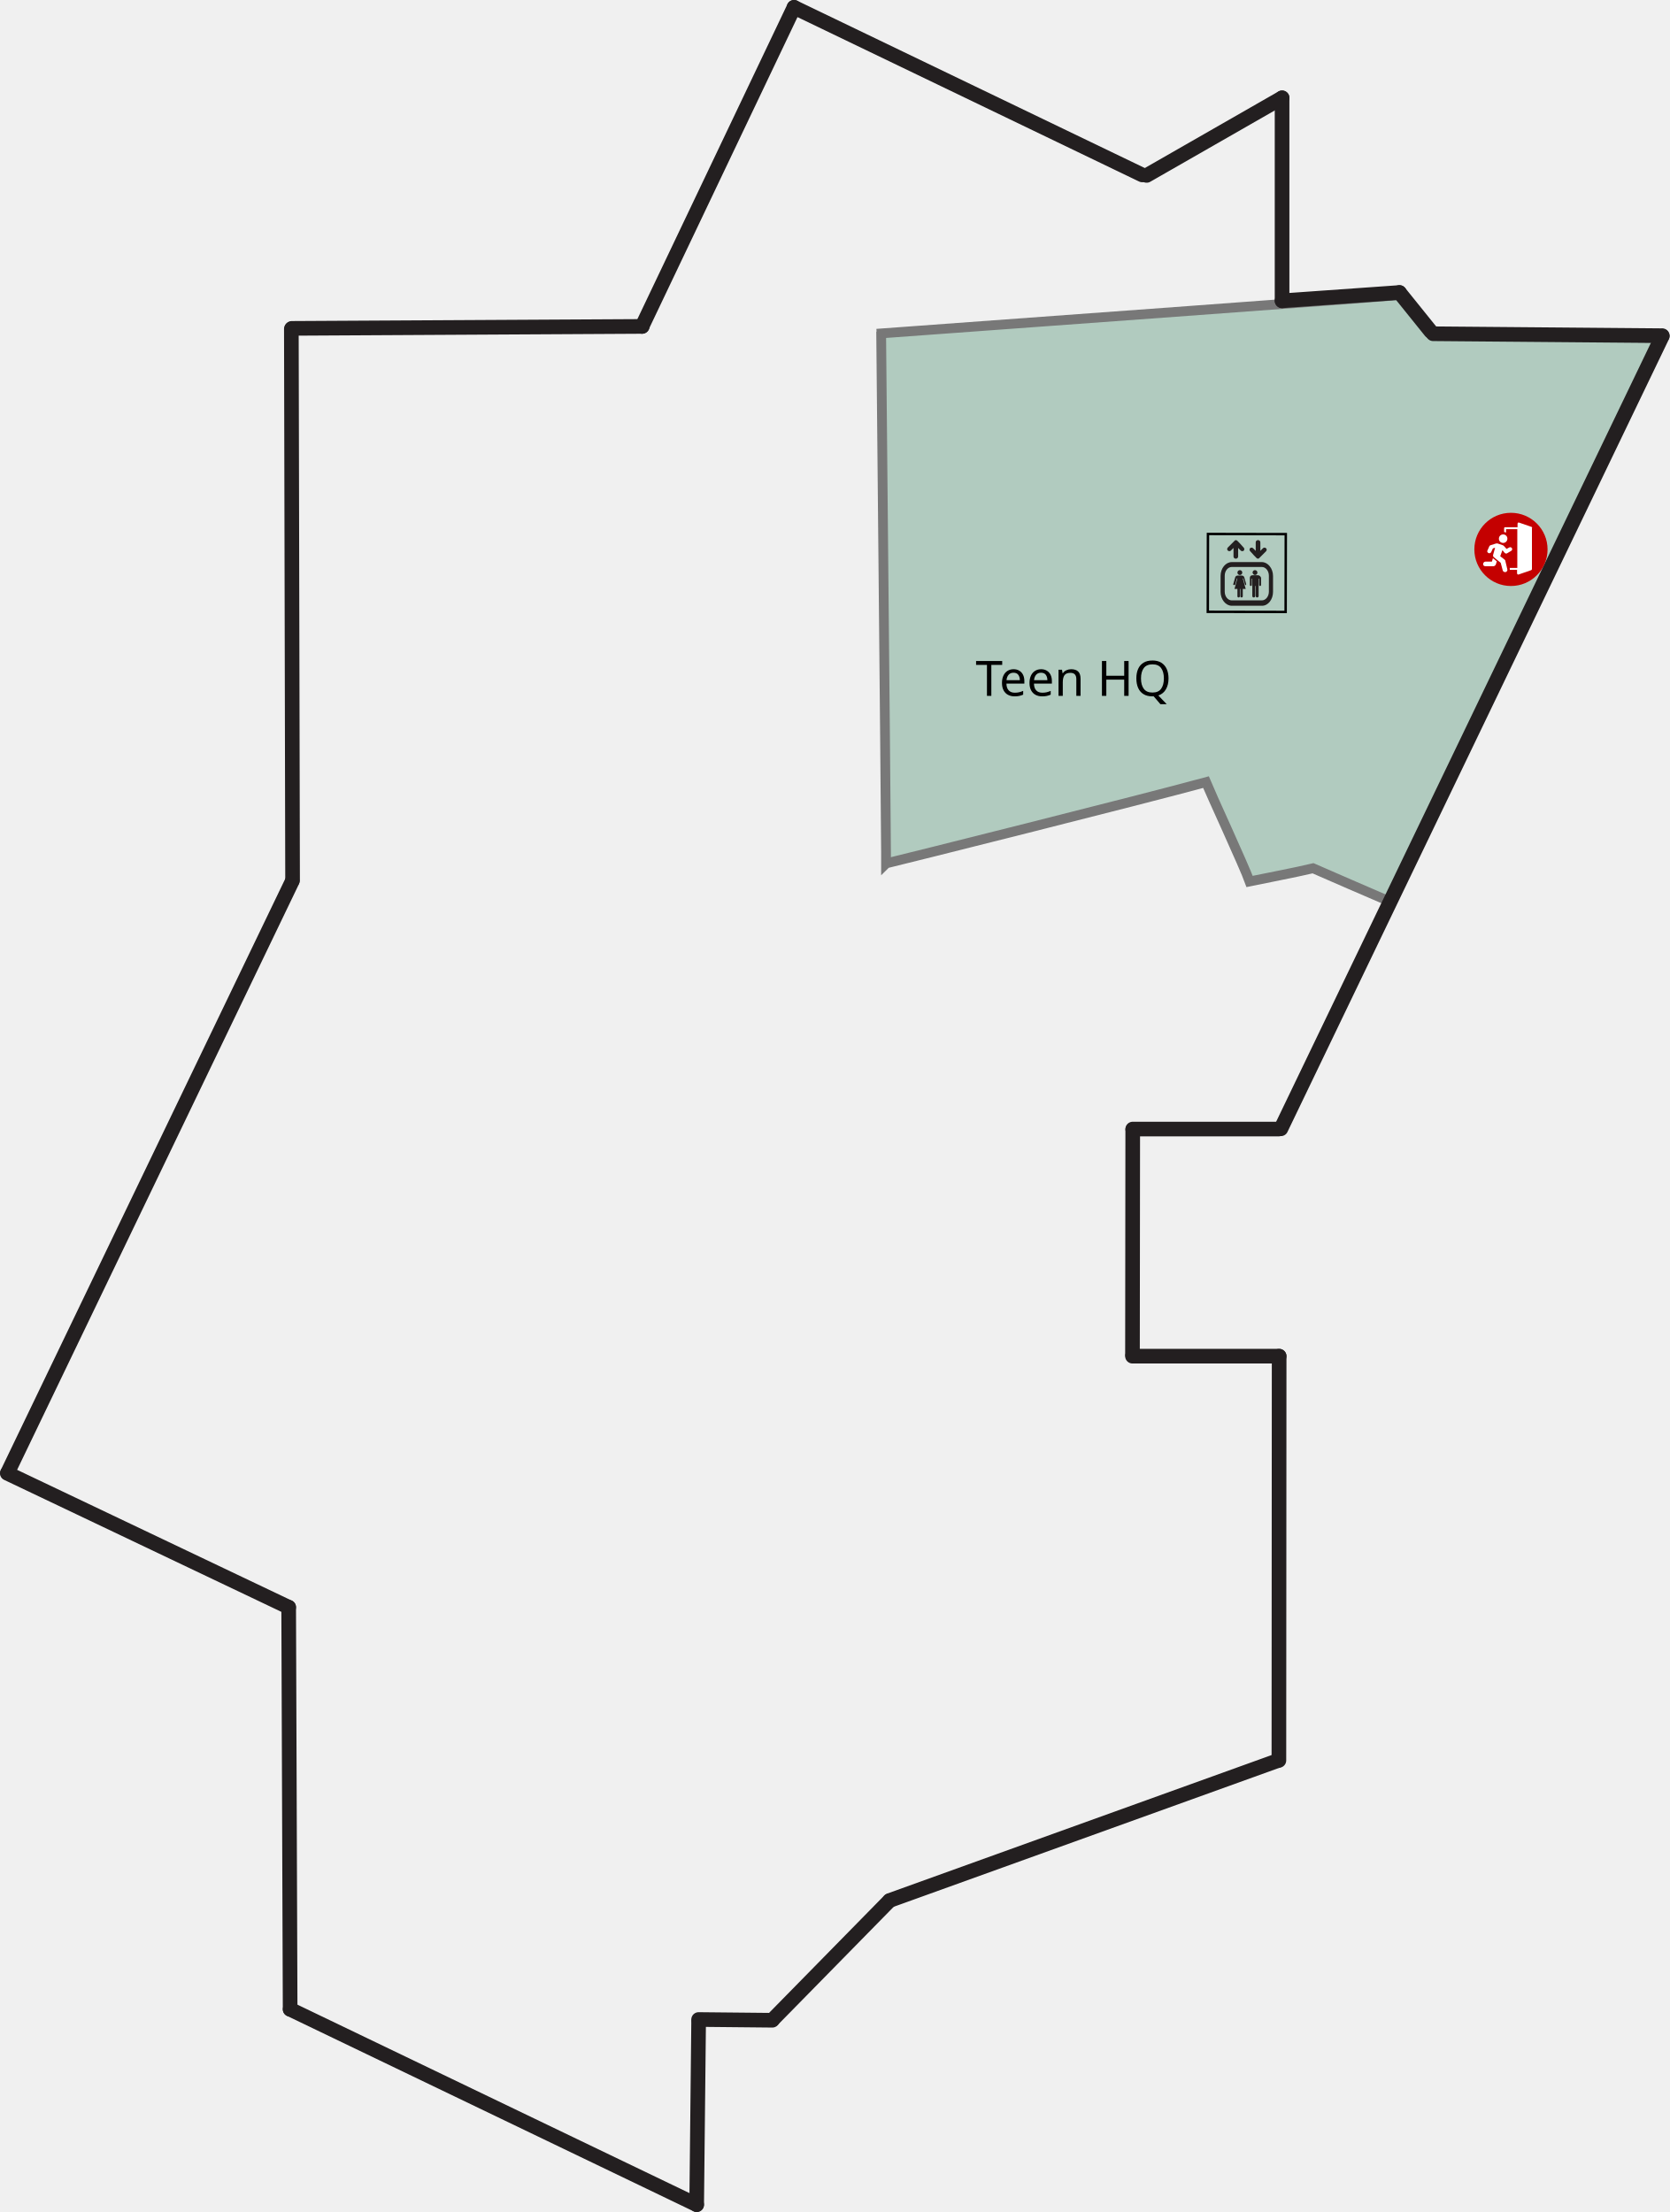
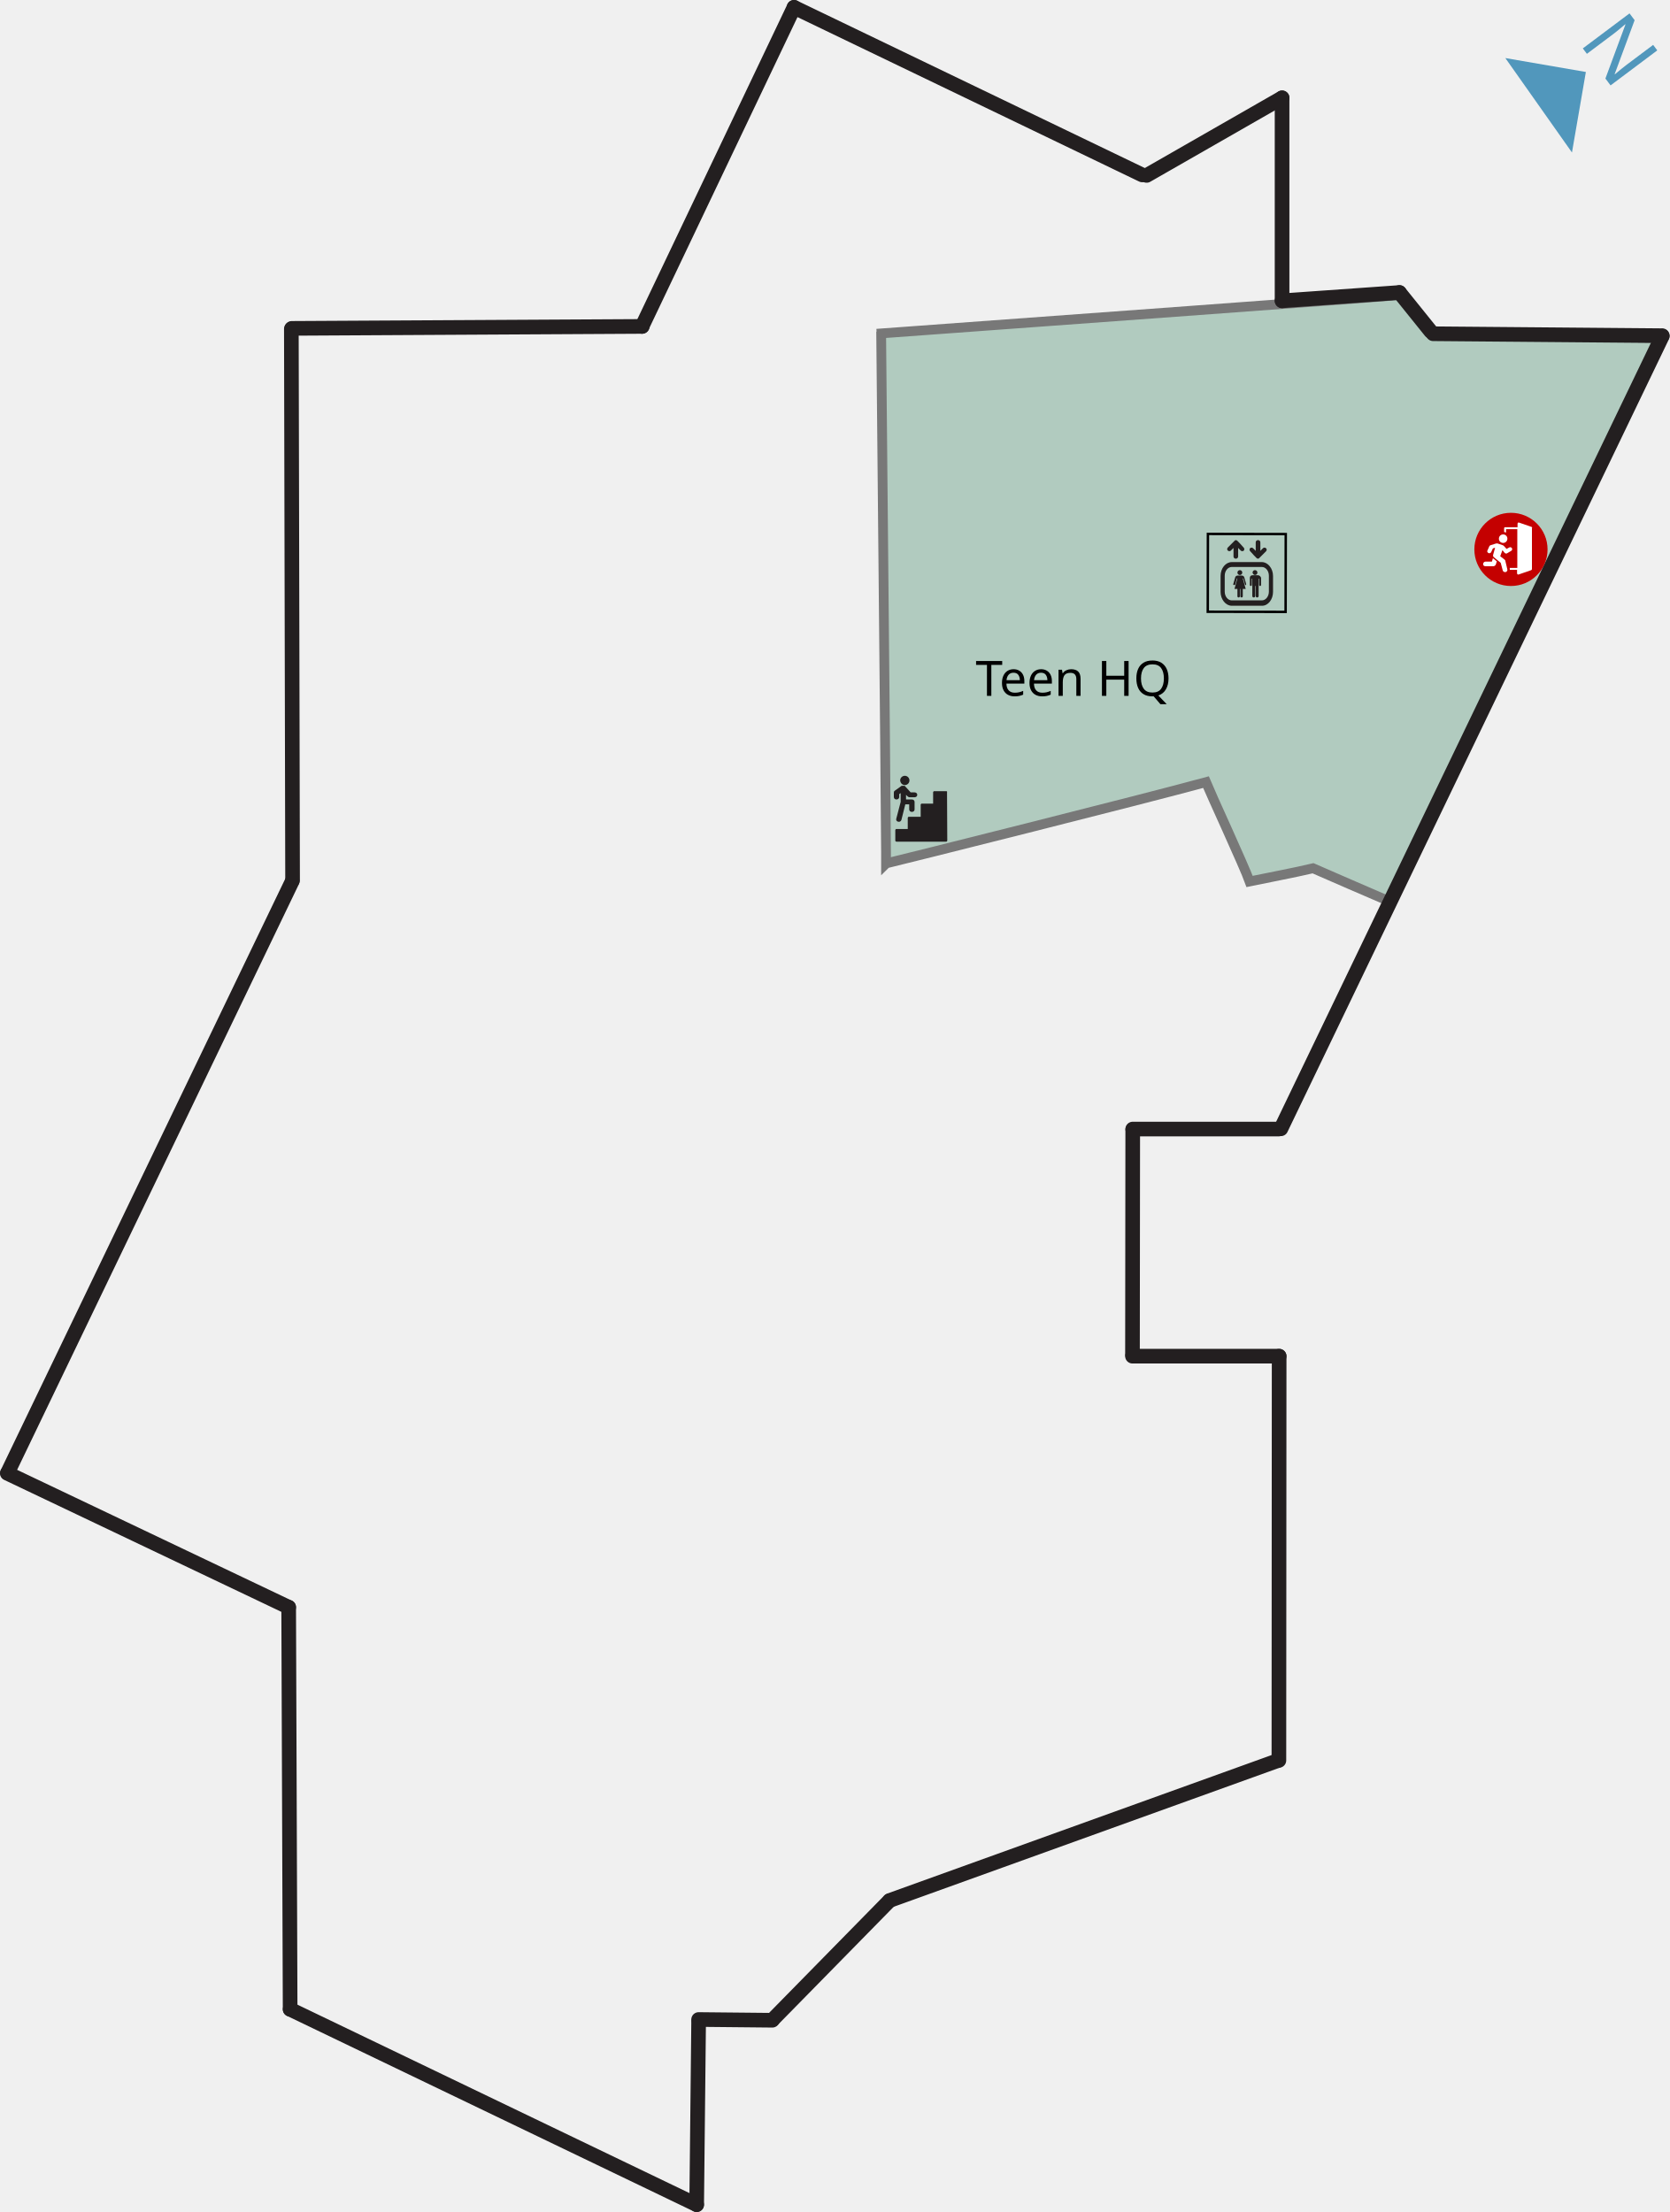
<svg xmlns="http://www.w3.org/2000/svg" version="1.1" id="Layer_1" x="0px" y="0px" viewBox="0 0 684.2 906.7" style="enable-background:new 0 0 684.2 906.7;" xml:space="preserve">
  <style type="text/css">
	.st0{opacity:0.5;fill:#71A58E;stroke:#000000;stroke-width:4;stroke-miterlimit:10;enable-background:new    ;}
	.st1{fill:none;stroke:#231F20;stroke-width:6;stroke-linecap:round;stroke-linejoin:round;}
	.st2{font-family:'ArialMT';}
	.st3{font-size:20px;}
	.st4{fill:#C40000;}
	.st5{fill:#FFFFFF;}
	.st6{fill:#231F20;}
- 	.st7{fill:none;stroke:#000000;stroke-miterlimit:10;enable-background:new    ;}
+ 	.st7{fill:none;stroke:#000000;stroke-width:1;stroke-miterlimit:10;}
+ 	.st8{fill:#5197BC;}
+ 	.st9{font-family:'Arial-BoldMT';}
+ 	.st10{font-size:33.493px;}
</style>
  <g id="teen_hq">
    <path class="st0" d="M361.1,135.9c0,3.6,1.8,182.1,2,213.4c0,2.4,0,3.5,0,4.7c0,0,0,0,0.1-0.1c6-1.4,105-26.2,131-33.3   c1.4,3.5,15.8,34.8,17.9,40.7c3.3-0.7,19.9-3.9,26-5.4c2.3,1,26.8,11.7,31.8,13.8c23.2-47.8,110.9-231.7,111-231.7 M679,138.5   l-88.6-1.5l-4-1.6l-12.6-14.5c-9.1,1-164.7,12.2-214.5,15.9" />
  </g>
  <g id="floor_outline">
    <g id="c">
      <g id="d">
        <line class="st1" x1="681.2" y1="137.8" x2="524.9" y2="462.7" />
        <line class="st1" x1="3.1" y1="603.7" x2="119.7" y2="361.3" />
        <line class="st1" x1="118.3" y1="658.8" x2="3" y2="603.9" />
        <line class="st1" x1="118.9" y1="823.6" x2="285.5" y2="903.7" />
        <line class="st1" x1="325.4" y1="3" x2="263.1" y2="133.8" />
        <line class="st1" x1="468.1" y1="71.7" x2="325.4" y2="3" />
        <line class="st1" x1="119.6" y1="134.6" x2="263.2" y2="133.8" />
        <line class="st1" x1="525.4" y1="40.1" x2="469.9" y2="71.9" />
        <line class="st1" x1="525.4" y1="123.3" x2="525.4" y2="40.1" />
        <line class="st1" x1="525.4" y1="123.3" x2="573.5" y2="119.9" />
        <line class="st1" x1="586.3" y1="135.8" x2="573.5" y2="119.9" />
        <line class="st1" x1="681.2" y1="137.6" x2="587.3" y2="136.8" />
        <line class="st1" x1="119.4" y1="134.8" x2="119.9" y2="360.8" />
        <line class="st1" x1="464.2" y1="462.8" x2="524" y2="462.8" />
        <line class="st1" x1="464.1" y1="555.2" x2="464.2" y2="463.1" />
        <line class="st1" x1="464.1" y1="555.9" x2="524.2" y2="555.9" />
        <line class="st1" x1="524.1" y1="721.6" x2="524.2" y2="555.9" />
        <line class="st1" x1="286.3" y1="828.8" x2="285.5" y2="903.7" />
        <line class="st1" x1="118.9" y1="823.6" x2="118.3" y2="658.8" />
        <line class="st1" x1="316.5" y1="828.1" x2="286.3" y2="827.8" />
        <line class="st1" x1="523.3" y1="721.8" x2="364.6" y2="779" />
        <line class="st1" x1="364.4" y1="779.2" x2="316.8" y2="827.7" />
      </g>
    </g>
  </g>
  <text transform="matrix(1 0 0 1 399.8038 285.2347)" class="st2 st3">Teen HQ</text>
  <g id="emergency_exit">
    <g>
      <circle class="st4" cx="619.2" cy="225.2" r="15" />
      <g>
        <g>
          <path class="st5" d="M627.7,216l-5.2-1.8c-0.3-0.1-0.6,0.1-0.6,0.5v1.4h-5.1c-0.2,0-0.4,0.2-0.4,0.4v1.6c0.3,0,0.6,0.1,0.8,0.2      v-1.4h4.6v15.9h-3.1v0.2c0,0.2,0.1,0.4,0,0.6h3v1.4c0,0.3,0.3,0.6,0.6,0.5l5.2-1.8c0.2-0.1,0.3-0.2,0.3-0.5v-16.8      C628,216.3,627.9,216.1,627.7,216z" />
          <g>
            <g>
              <path class="st5" d="M608.7,232.1h3.3c0.4,0,0.8-0.3,1-0.7l0.4-1.3l-1.6-1.3l0,0l-0.4,1.4h-2.6c-0.5,0-1,0.4-1,1        C607.7,231.7,608.2,232.1,608.7,232.1z" />
              <path class="st5" d="M616.4,222.5c0.9-0.2,1.5-1.1,1.3-2.1c-0.2-0.9-1.1-1.5-2.1-1.3c-0.9,0.2-1.5,1.1-1.3,2.1        S615.5,222.7,616.4,222.5z" />
              <path class="st5" d="M610,226.7c0.4,0.2,0.9,0,1.1-0.4l0.7-1.5l0.9-0.3l-0.8,2.9c-0.1,0.4,0,0.8,0.3,1l2.8,2.3l0.8,3        c0.1,0.5,0.5,0.8,1,0.8c0.1,0,0.2,0,0.2,0c0.5-0.1,0.9-0.7,0.7-1.2l-0.8-3.4c0-0.2-0.2-0.4-0.3-0.5l-1.8-1.4l0.9-2.5l0.9,1.1        c0.2,0.2,0.4,0.3,0.6,0.3c0.1,0,0.3,0,0.4-0.1l1.7-1c0.4-0.2,0.5-0.8,0.3-1.1c-0.2-0.4-0.8-0.5-1.1-0.3l-1.1,0.6l-0.9-1        c-0.2-0.3-0.5-0.5-0.9-0.6l-1.5-0.5c-0.4-0.2-0.9-0.2-1.4,0l-1.9,0.6c-0.2,0.1-0.4,0.2-0.5,0.5l-0.8,1.8        C609.4,226.1,609.6,226.5,610,226.7z" />
            </g>
          </g>
        </g>
      </g>
    </g>
  </g>
  <g>
    <g>
      <path class="st6" d="M507.1,221.7c-0.2-0.2-0.4-0.3-0.6-0.3s-0.5,0.1-0.6,0.3c-0.5,0.5-1.4,1.4-2.7,2.7c-0.4,0.4-0.4,1,0,1.3    c0.3,0.3,0.9,0.3,1.2,0l1.1-1.1v3.5c0,0.5,0.4,0.9,0.9,0.9h0.1c0.5,0,0.9-0.4,0.9-0.9v-3.5l1.1,1.1c0.3,0.3,0.9,0.3,1.2,0l0,0    c0.3-0.3,0.3-0.9,0-1.2C508.4,223,507.7,222.3,507.1,221.7z" />
      <path class="st6" d="M514.9,228.7c0.2,0.2,0.4,0.3,0.6,0.3s0.5-0.1,0.6-0.3c0.5-0.5,1.4-1.4,2.7-2.7c0.4-0.4,0.4-1,0-1.3    c-0.3-0.3-0.9-0.3-1.2,0l-1.1,1.1v-3.5c0-0.5-0.4-0.9-0.9-0.9h-0.1c-0.5,0-0.9,0.4-0.9,0.9v3.5l-1.1-1.1c-0.3-0.3-0.9-0.3-1.2,0    l0,0c-0.3,0.3-0.3,0.9,0,1.2C513.6,227.4,514.3,228.1,514.9,228.7z" />
    </g>
    <g>
      <g>
        <path class="st6" d="M514.3,235.7c0.5,0,1-0.4,1-1c0-0.5-0.4-1-1-1c-0.5,0-1,0.4-1,1C513.4,235.2,513.8,235.7,514.3,235.7z" />
-         <path class="st6" d="M515.6,235.8h-2.4c-0.6,0-1,0.5-1,1v3c0,0.2,0.2,0.4,0.4,0.4c0.2,0,0.4-0.2,0.4-0.4v-2.6h0.2v3v4.1     c0,0.3,0.2,0.6,0.6,0.6c0.3,0,0.6-0.2,0.6-0.6v-4.1h0.2v4.1c0,0.3,0.2,0.6,0.6,0.6c0.3,0,0.6-0.2,0.6-0.6v-4.1v-3h0.2v2.6     c0,0.2,0.2,0.4,0.4,0.4c0.2,0,0.4-0.2,0.4-0.4v-3C516.6,236.3,516.1,235.8,515.6,235.8z" />
+         <path class="st6" d="M515.6,235.8h-2.4c-0.6,0-1,0.5-1,1v3c0,0.2,0.2,0.4,0.4,0.4s0.4-0.2,0.4-0.4v-2.6h0.2v3v4.1     c0,0.3,0.2,0.6,0.6,0.6c0.3,0,0.6-0.2,0.6-0.6v-4.1h0.2v4.1c0,0.3,0.2,0.6,0.6,0.6c0.3,0,0.6-0.2,0.6-0.6v-4.1v-3h0.2v2.6     c0,0.2,0.2,0.4,0.4,0.4s0.4-0.2,0.4-0.4v-3C516.6,236.3,516.1,235.8,515.6,235.8z" />
      </g>
      <path class="st6" d="M508.1,235.7c0.5,0,1-0.4,1-1c0-0.5-0.4-1-1-1c-0.5,0-1,0.4-1,1C507.1,235.2,507.5,235.7,508.1,235.7z" />
      <path class="st6" d="M510.7,239.4l-0.8-2.8c-0.2-0.5-0.6-0.7-1.2-0.7l0,0h-1.3l0,0c-0.6,0-1,0.2-1.2,0.7l-0.8,2.8    c-0.1,0.2,0.1,0.4,0.3,0.4c0.2,0.1,0.4,0,0.5-0.2l0.7-2.5h0.2l-1.2,4.3h1.2v3c0,0.3,0.2,0.5,0.5,0.5s0.5-0.2,0.5-0.5v-3h0.2v3    c0,0.3,0.2,0.5,0.5,0.5s0.5-0.2,0.5-0.5v-3h1.2l-1.2-4.3h0.2l0.7,2.5c0.1,0.2,0.3,0.3,0.5,0.2    C510.6,239.7,510.7,239.5,510.7,239.4z" />
    </g>
    <g>
      <path class="st6" d="M517.2,248.3h-12.4c-2.5,0-4.6-2.6-4.6-5.7v-6.5c0-3.2,2.1-5.7,4.6-5.7h12.3c2.5,0,4.6,2.6,4.6,5.7v6.5    C521.7,245.7,519.7,248.3,517.2,248.3z M504.8,232.4c-1.6,0-2.9,1.6-2.9,3.6v6.5c0,2,1.3,3.6,2.9,3.6h12.3c1.6,0,2.9-1.6,2.9-3.6    V236c0-2-1.3-3.6-2.9-3.6H504.8z" />
    </g>
-     <rect x="495" y="218.9" transform="matrix(1.913665e-03 -1 1 1.913665e-03 275.1167 745.3611)" class="st7" width="31.9" height="31.9" />
+     <rect x="495" y="218.9" transform="matrix(1.913658e-03 -1 1 1.913658e-03 275.103 745.338)" class="st7" width="31.9" height="31.9" />
+   </g>
+   <g id="North">
+     <polygon class="st8" points="649.9,29.5 616.9,23.8 644.2,62.5  " />
+     <text transform="matrix(0.6 0.8 -0.8 0.6 646.6995 17.2403)" class="st8 st9 st10">N</text>
+   </g>
+   <g id="stairs_00000032626799022009418030000006004862700355200132_">
+     <g>
+       <path class="st6" d="M370.8,321.8c1,0,1.9-0.8,1.9-1.9c0-1-0.8-1.9-1.9-1.9c-1,0-1.9,0.8-1.9,1.9C369,321,369.8,321.8,370.8,321.8    z" />
+       <path class="st6" d="M367.4,327.7c0.6,0,1.1-0.4,1.1-1v-1.2l0.6-0.4v3v0.6l-1.8,6.9c-0.2,0.5,0.2,1.1,0.7,1.2    c0.6,0.2,1.2-0.1,1.4-0.7l1.6-6.4h1.6v2.1c0,0.6,0.5,1,1.1,1s1.1-0.4,1.1-1v-3.1c0-0.6-0.5-1-1.1-1l0,0l0,0h-2.4v-1.9l0.6,0.6    c0.2,0.2,0.5,0.4,0.9,0.4l0,0h2c0.6,0,1.1-0.4,1.1-1s-0.5-1-1.1-1h-1.6l-2-2.2l-0.1-0.1c-0.1-0.1-0.2-0.3-0.4-0.4l0,0h-0.1l0,0    h-0.1l0,0c0,0,0,0-0.1,0l0,0c0,0,0,0-0.1,0l0,0c0,0,0,0-0.1,0l0,0l0,0l0,0c0,0,0,0-0.1,0c0,0,0,0-0.1,0l0,0c0,0,0,0-0.1,0l0,0    c0,0,0,0-0.1,0l0,0c0,0,0,0-0.1,0l0,0c0,0,0,0-0.1,0l0,0c0,0,0,0-0.1,0l0,0l-2.8,2c-0.3,0.2-0.4,0.5-0.4,0.8l0,0v1.7    C366.3,327.3,366.7,327.7,367.4,327.7z" />
+       <path class="st6" d="M387.9,324.3h-5.1c-0.2,0-0.3,0.2-0.4,0.4v4.7h-4.7c-0.2,0-0.3,0.2-0.4,0.4v5h-4.9c-0.2,0-0.3,0.2-0.4,0.4    v4.6h-4.7c-0.2,0-0.3,0.2-0.4,0.4v4.4c0,0.2,0.2,0.3,0.4,0.4h20.5c0.2,0,0.3-0.2,0.4-0.4l-0.1-19.8    C388.2,324.5,388.1,324.4,387.9,324.3z" />
+     </g>
  </g>
</svg>
